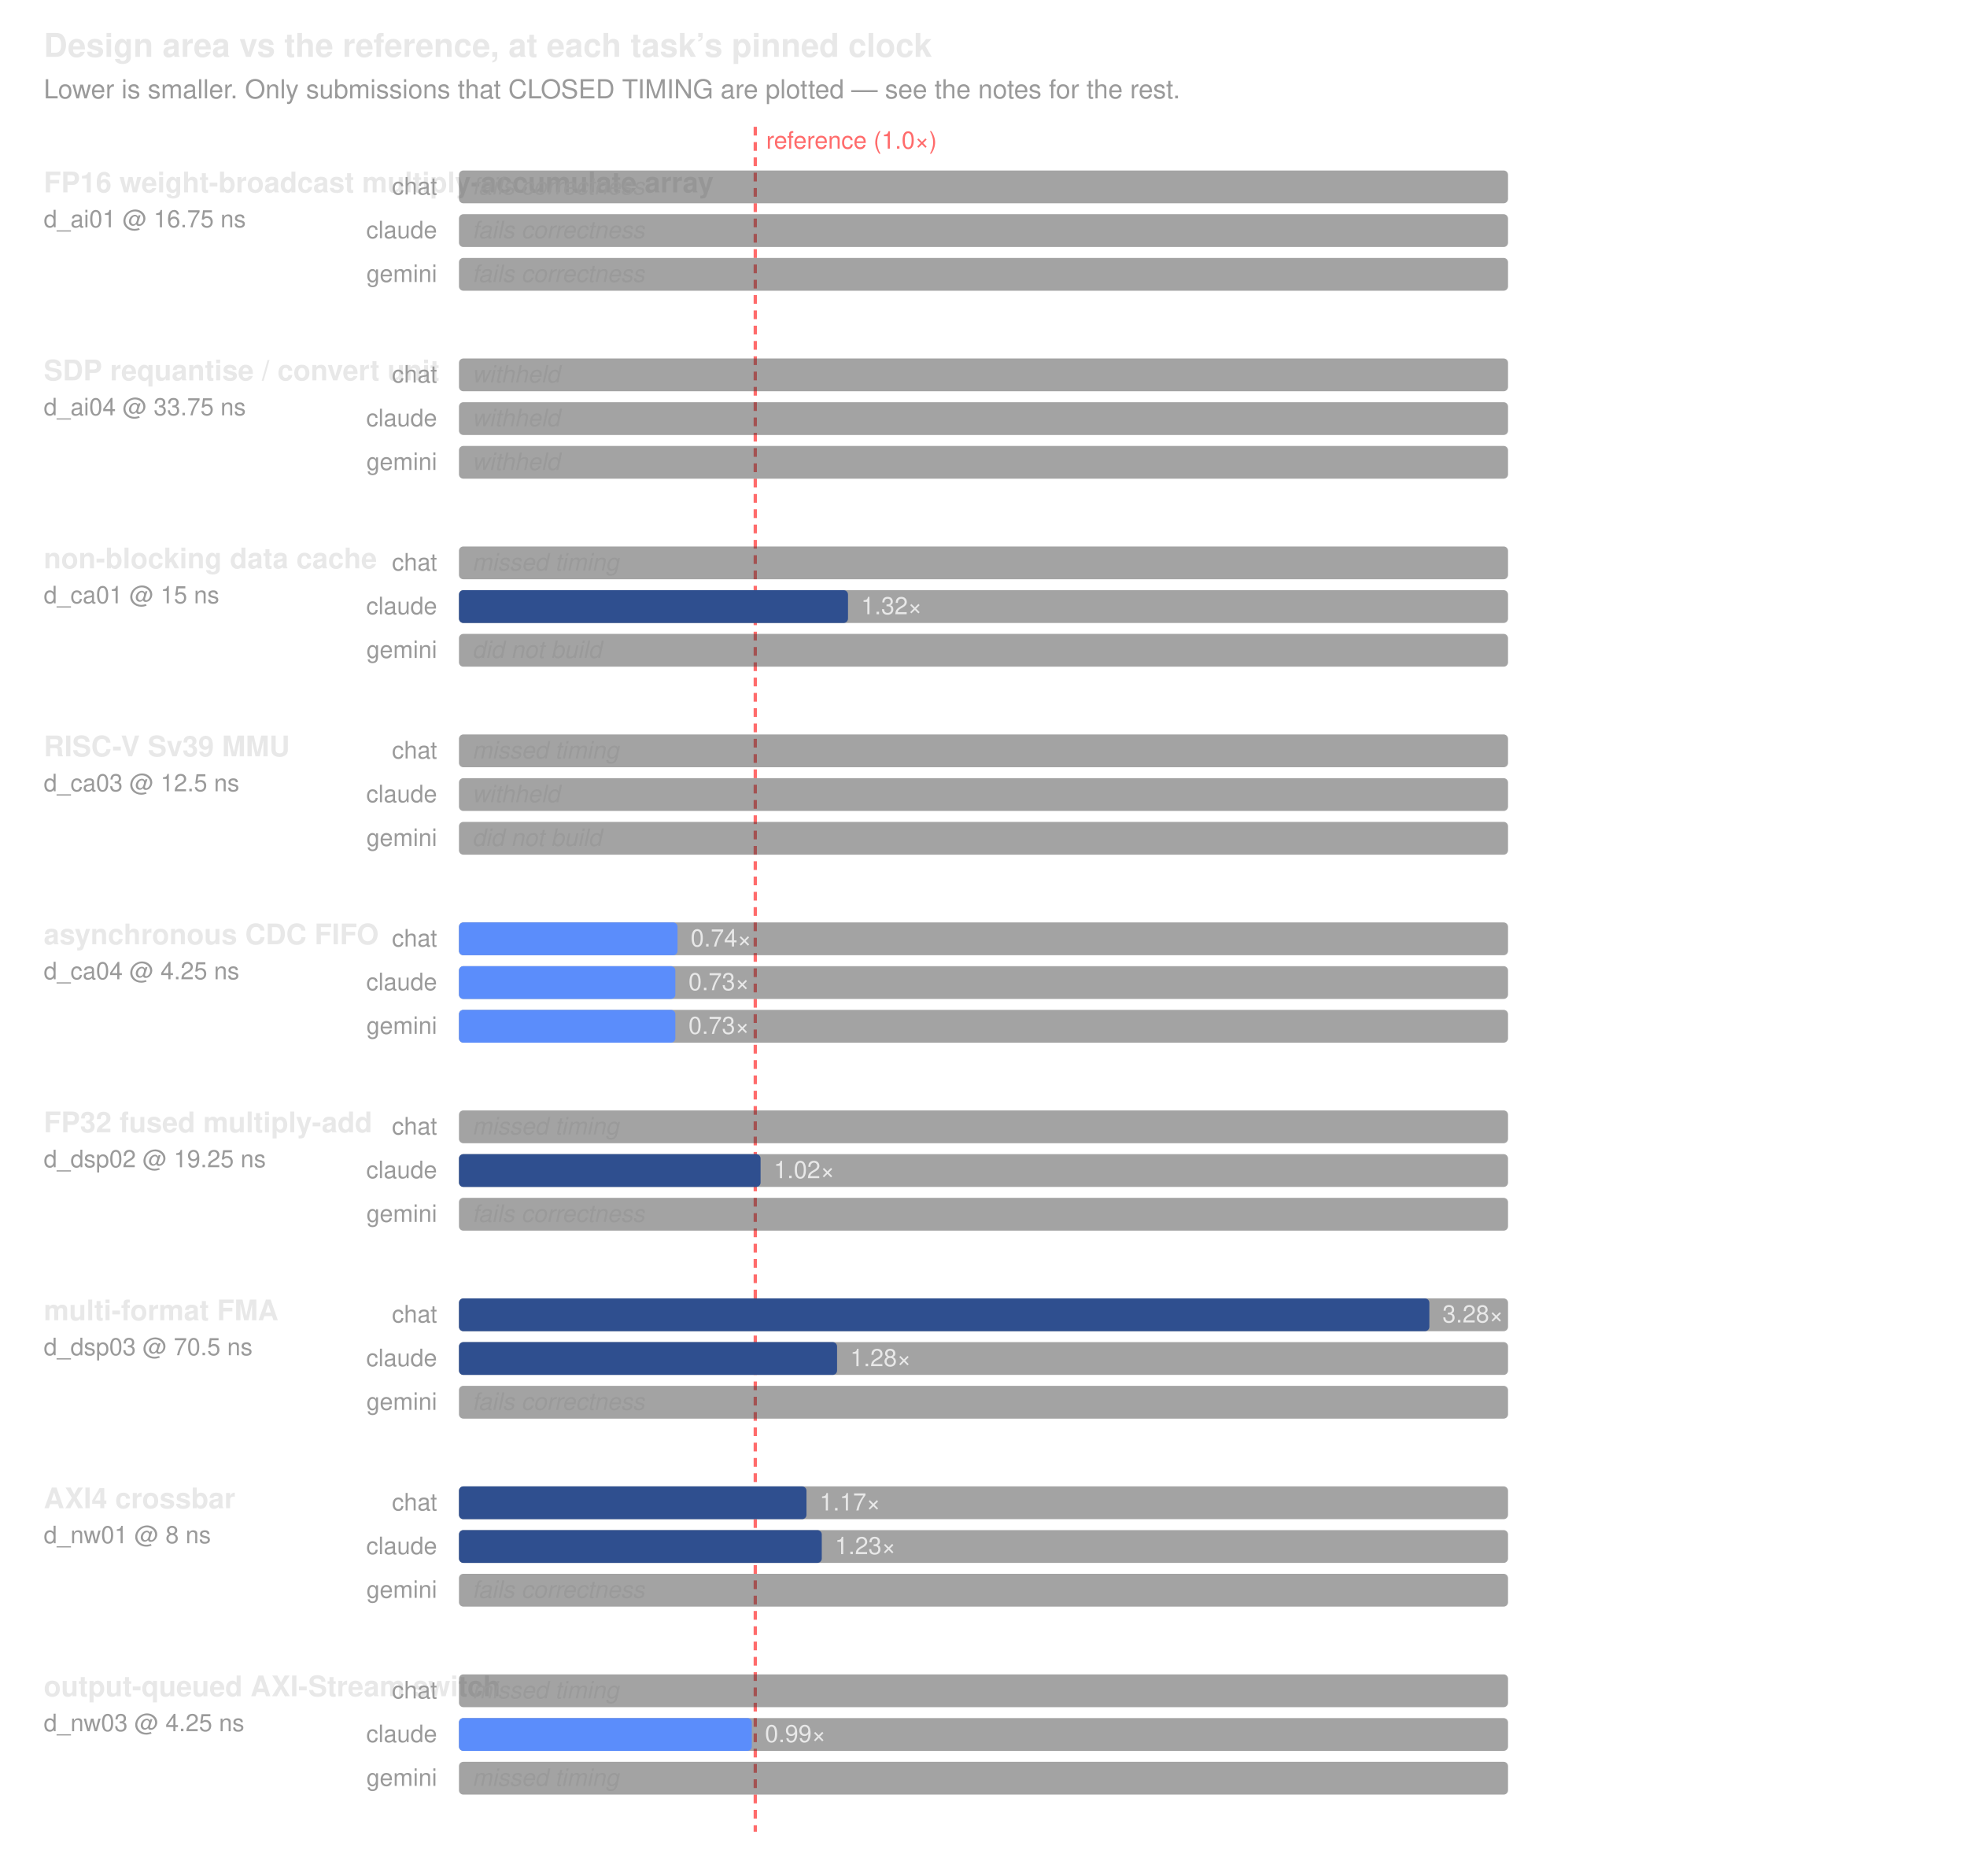
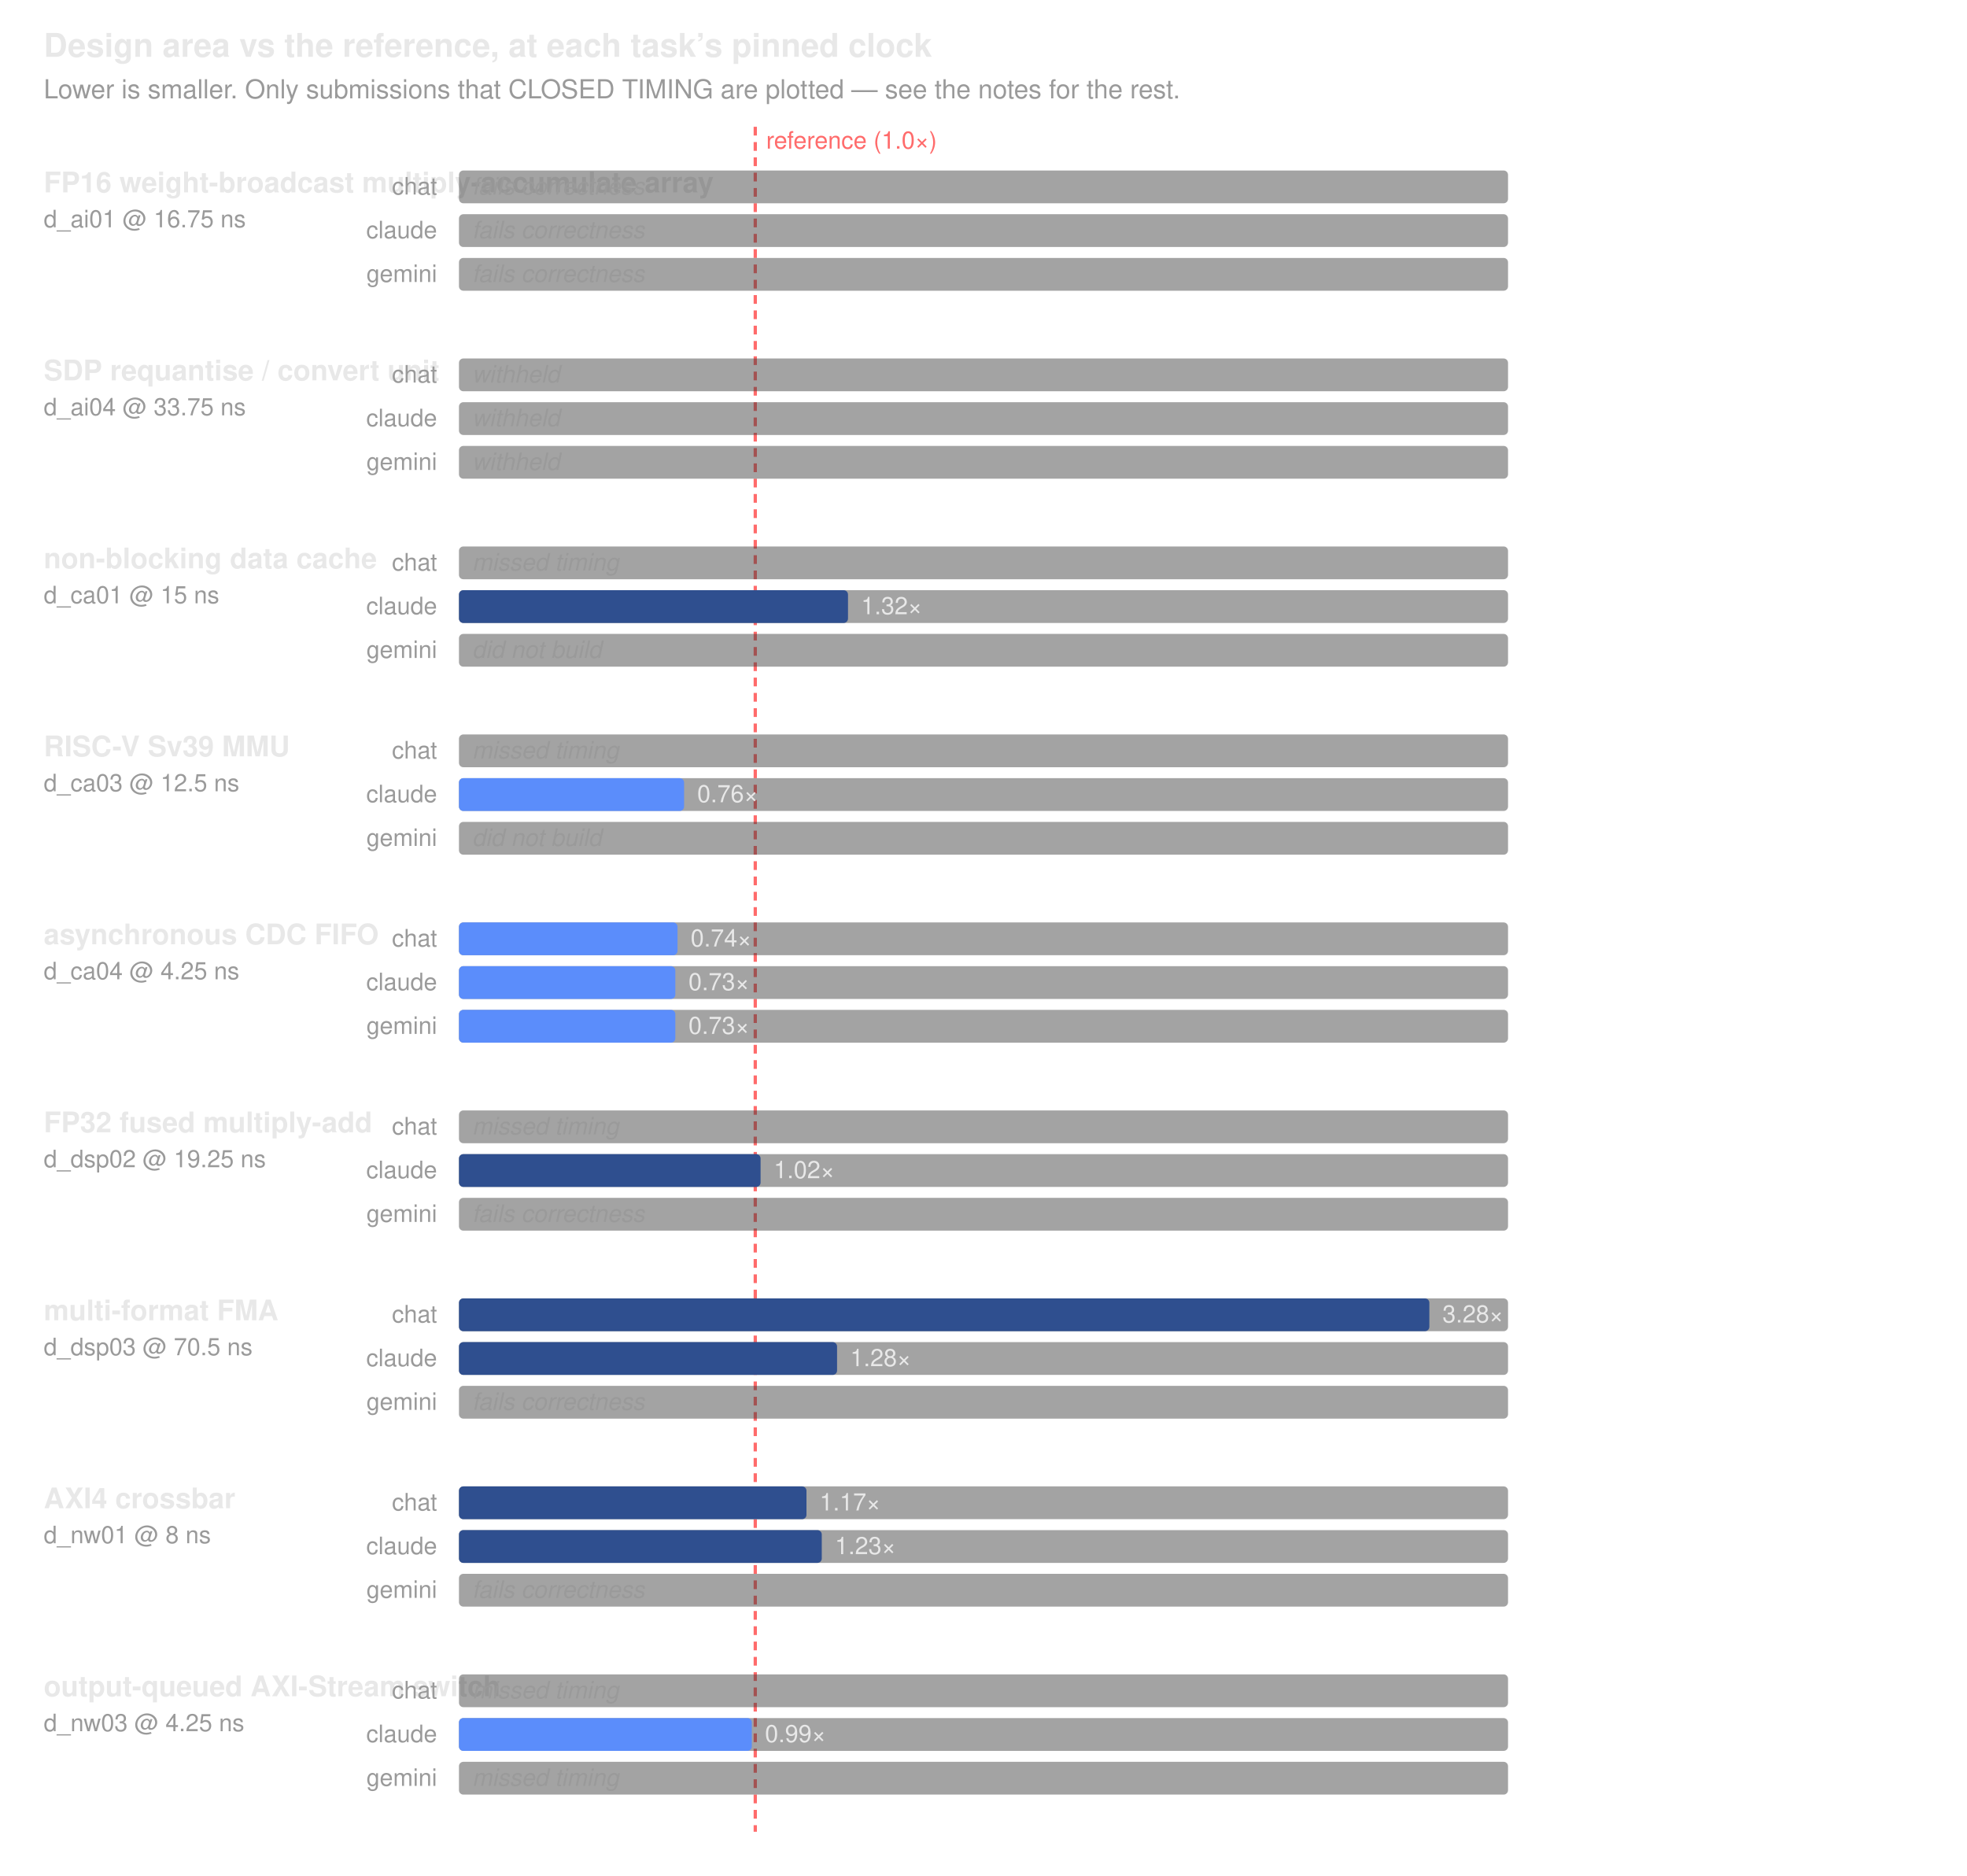
<svg xmlns="http://www.w3.org/2000/svg" viewBox="0 0 900 858" font-family="-apple-system,BlinkMacSystemFont,Segoe UI,Helvetica,Arial,sans-serif">
  <rect width="900" height="858" fill="none" />
  <text x="20" y="26" fill="#e8e8e8" font-size="15" font-weight="600">Design area vs the reference, at each task’s pinned clock</text>
  <text x="20" y="45" fill="#9a9a9a" font-size="12">Lower is smaller. Only submissions that CLOSED TIMING are plotted — see the notes for the rest.</text>
  <line x1="345.57" y1="58" x2="345.57" y2="838" stroke="#ff6b6b" stroke-width="1.5" stroke-dasharray="4 3" />
  <text x="350.57" y="68" fill="#ff6b6b" font-size="11">reference (1.0×)</text>
  <text x="20" y="88" fill="#e8e8e8" font-size="13" font-weight="600">FP16 weight-broadcast multiply-accumulate array</text>
  <text x="20" y="104" fill="#9a9a9a" font-size="11">d_ai01 @ 16.75 ns</text>
  <text x="200" y="89" fill="#9a9a9a" font-size="11" text-anchor="end">chat</text>
  <rect x="210" y="78" width="480" height="15" rx="2" fill="#333" opacity="0.45" />
  <text x="216" y="89" fill="#9a9a9a" font-size="11" font-style="italic">fails correctness</text>
  <text x="200" y="109" fill="#9a9a9a" font-size="11" text-anchor="end">claude</text>
  <rect x="210" y="98" width="480" height="15" rx="2" fill="#333" opacity="0.45" />
  <text x="216" y="109" fill="#9a9a9a" font-size="11" font-style="italic">fails correctness</text>
  <text x="200" y="129" fill="#9a9a9a" font-size="11" text-anchor="end">gemini</text>
  <rect x="210" y="118" width="480" height="15" rx="2" fill="#333" opacity="0.45" />
  <text x="216" y="129" fill="#9a9a9a" font-size="11" font-style="italic">fails correctness</text>
  <text x="20" y="174" fill="#e8e8e8" font-size="13" font-weight="600">SDP requantise / convert unit</text>
  <text x="20" y="190" fill="#9a9a9a" font-size="11">d_ai04 @ 33.75 ns</text>
  <text x="200" y="175" fill="#9a9a9a" font-size="11" text-anchor="end">chat</text>
  <rect x="210" y="164" width="480" height="15" rx="2" fill="#333" opacity="0.45" />
  <text x="216" y="175" fill="#9a9a9a" font-size="11" font-style="italic">withheld</text>
  <text x="200" y="195" fill="#9a9a9a" font-size="11" text-anchor="end">claude</text>
  <rect x="210" y="184" width="480" height="15" rx="2" fill="#333" opacity="0.45" />
  <text x="216" y="195" fill="#9a9a9a" font-size="11" font-style="italic">withheld</text>
  <text x="200" y="215" fill="#9a9a9a" font-size="11" text-anchor="end">gemini</text>
  <rect x="210" y="204" width="480" height="15" rx="2" fill="#333" opacity="0.45" />
  <text x="216" y="215" fill="#9a9a9a" font-size="11" font-style="italic">withheld</text>
  <text x="20" y="260" fill="#e8e8e8" font-size="13" font-weight="600">non-blocking data cache</text>
  <text x="20" y="276" fill="#9a9a9a" font-size="11">d_ca01 @ 15 ns</text>
  <text x="200" y="261" fill="#9a9a9a" font-size="11" text-anchor="end">chat</text>
  <rect x="210" y="250" width="480" height="15" rx="2" fill="#333" opacity="0.45" />
  <text x="216" y="261" fill="#9a9a9a" font-size="11" font-style="italic">missed timing</text>
  <text x="200" y="281" fill="#9a9a9a" font-size="11" text-anchor="end">claude</text>
  <rect x="210" y="270" width="480" height="15" rx="2" fill="#333" opacity="0.45" />
  <rect x="210" y="270" width="178" height="15" rx="2" fill="#2f4f8f" />
  <text x="394" y="281" fill="#e8e8e8" font-size="11">1.32×</text>
  <text x="200" y="301" fill="#9a9a9a" font-size="11" text-anchor="end">gemini</text>
  <rect x="210" y="290" width="480" height="15" rx="2" fill="#333" opacity="0.45" />
  <text x="216" y="301" fill="#9a9a9a" font-size="11" font-style="italic">did not build</text>
  <text x="20" y="346" fill="#e8e8e8" font-size="13" font-weight="600">RISC-V Sv39 MMU</text>
  <text x="20" y="362" fill="#9a9a9a" font-size="11">d_ca03 @ 12.5 ns</text>
  <text x="200" y="347" fill="#9a9a9a" font-size="11" text-anchor="end">chat</text>
  <rect x="210" y="336" width="480" height="15" rx="2" fill="#333" opacity="0.45" />
  <text x="216" y="347" fill="#9a9a9a" font-size="11" font-style="italic">missed timing</text>
  <text x="200" y="367" fill="#9a9a9a" font-size="11" text-anchor="end">claude</text>
  <rect x="210" y="356" width="480" height="15" rx="2" fill="#333" opacity="0.45" />
-   <text x="216" y="367" fill="#9a9a9a" font-size="11" font-style="italic">withheld</text>
+   <rect x="210" y="356" width="103" height="15" rx="2" fill="#5b8dfb" />
+   <text x="319" y="367" fill="#e8e8e8" font-size="11">0.76×</text>
  <text x="200" y="387" fill="#9a9a9a" font-size="11" text-anchor="end">gemini</text>
  <rect x="210" y="376" width="480" height="15" rx="2" fill="#333" opacity="0.45" />
  <text x="216" y="387" fill="#9a9a9a" font-size="11" font-style="italic">did not build</text>
  <text x="20" y="432" fill="#e8e8e8" font-size="13" font-weight="600">asynchronous CDC FIFO</text>
  <text x="20" y="448" fill="#9a9a9a" font-size="11">d_ca04 @ 4.25 ns</text>
  <text x="200" y="433" fill="#9a9a9a" font-size="11" text-anchor="end">chat</text>
  <rect x="210" y="422" width="480" height="15" rx="2" fill="#333" opacity="0.45" />
  <rect x="210" y="422" width="100" height="15" rx="2" fill="#5b8dfb" />
  <text x="316" y="433" fill="#e8e8e8" font-size="11">0.74×</text>
  <text x="200" y="453" fill="#9a9a9a" font-size="11" text-anchor="end">claude</text>
  <rect x="210" y="442" width="480" height="15" rx="2" fill="#333" opacity="0.45" />
  <rect x="210" y="442" width="99" height="15" rx="2" fill="#5b8dfb" />
  <text x="315" y="453" fill="#e8e8e8" font-size="11">0.73×</text>
  <text x="200" y="473" fill="#9a9a9a" font-size="11" text-anchor="end">gemini</text>
  <rect x="210" y="462" width="480" height="15" rx="2" fill="#333" opacity="0.45" />
  <rect x="210" y="462" width="99" height="15" rx="2" fill="#5b8dfb" />
  <text x="315" y="473" fill="#e8e8e8" font-size="11">0.73×</text>
  <text x="20" y="518" fill="#e8e8e8" font-size="13" font-weight="600">FP32 fused multiply-add</text>
  <text x="20" y="534" fill="#9a9a9a" font-size="11">d_dsp02 @ 19.25 ns</text>
  <text x="200" y="519" fill="#9a9a9a" font-size="11" text-anchor="end">chat</text>
  <rect x="210" y="508" width="480" height="15" rx="2" fill="#333" opacity="0.45" />
  <text x="216" y="519" fill="#9a9a9a" font-size="11" font-style="italic">missed timing</text>
  <text x="200" y="539" fill="#9a9a9a" font-size="11" text-anchor="end">claude</text>
  <rect x="210" y="528" width="480" height="15" rx="2" fill="#333" opacity="0.45" />
  <rect x="210" y="528" width="138" height="15" rx="2" fill="#2f4f8f" />
  <text x="354" y="539" fill="#e8e8e8" font-size="11">1.02×</text>
  <text x="200" y="559" fill="#9a9a9a" font-size="11" text-anchor="end">gemini</text>
  <rect x="210" y="548" width="480" height="15" rx="2" fill="#333" opacity="0.45" />
  <text x="216" y="559" fill="#9a9a9a" font-size="11" font-style="italic">fails correctness</text>
  <text x="20" y="604" fill="#e8e8e8" font-size="13" font-weight="600">multi-format FMA</text>
  <text x="20" y="620" fill="#9a9a9a" font-size="11">d_dsp03 @ 70.5 ns</text>
  <text x="200" y="605" fill="#9a9a9a" font-size="11" text-anchor="end">chat</text>
  <rect x="210" y="594" width="480" height="15" rx="2" fill="#333" opacity="0.45" />
  <rect x="210" y="594" width="444" height="15" rx="2" fill="#2f4f8f" />
  <text x="660" y="605" fill="#e8e8e8" font-size="11">3.28×</text>
  <text x="200" y="625" fill="#9a9a9a" font-size="11" text-anchor="end">claude</text>
  <rect x="210" y="614" width="480" height="15" rx="2" fill="#333" opacity="0.45" />
  <rect x="210" y="614" width="173" height="15" rx="2" fill="#2f4f8f" />
  <text x="389" y="625" fill="#e8e8e8" font-size="11">1.28×</text>
  <text x="200" y="645" fill="#9a9a9a" font-size="11" text-anchor="end">gemini</text>
  <rect x="210" y="634" width="480" height="15" rx="2" fill="#333" opacity="0.45" />
  <text x="216" y="645" fill="#9a9a9a" font-size="11" font-style="italic">fails correctness</text>
  <text x="20" y="690" fill="#e8e8e8" font-size="13" font-weight="600">AXI4 crossbar</text>
  <text x="20" y="706" fill="#9a9a9a" font-size="11">d_nw01 @ 8 ns</text>
  <text x="200" y="691" fill="#9a9a9a" font-size="11" text-anchor="end">chat</text>
  <rect x="210" y="680" width="480" height="15" rx="2" fill="#333" opacity="0.45" />
  <rect x="210" y="680" width="159" height="15" rx="2" fill="#2f4f8f" />
  <text x="375" y="691" fill="#e8e8e8" font-size="11">1.17×</text>
  <text x="200" y="711" fill="#9a9a9a" font-size="11" text-anchor="end">claude</text>
  <rect x="210" y="700" width="480" height="15" rx="2" fill="#333" opacity="0.45" />
  <rect x="210" y="700" width="166" height="15" rx="2" fill="#2f4f8f" />
  <text x="382" y="711" fill="#e8e8e8" font-size="11">1.23×</text>
  <text x="200" y="731" fill="#9a9a9a" font-size="11" text-anchor="end">gemini</text>
  <rect x="210" y="720" width="480" height="15" rx="2" fill="#333" opacity="0.45" />
  <text x="216" y="731" fill="#9a9a9a" font-size="11" font-style="italic">fails correctness</text>
  <text x="20" y="776" fill="#e8e8e8" font-size="13" font-weight="600">output-queued AXI-Stream switch</text>
  <text x="20" y="792" fill="#9a9a9a" font-size="11">d_nw03 @ 4.25 ns</text>
  <text x="200" y="777" fill="#9a9a9a" font-size="11" text-anchor="end">chat</text>
  <rect x="210" y="766" width="480" height="15" rx="2" fill="#333" opacity="0.45" />
  <text x="216" y="777" fill="#9a9a9a" font-size="11" font-style="italic">missed timing</text>
  <text x="200" y="797" fill="#9a9a9a" font-size="11" text-anchor="end">claude</text>
  <rect x="210" y="786" width="480" height="15" rx="2" fill="#333" opacity="0.45" />
  <rect x="210" y="786" width="134" height="15" rx="2" fill="#5b8dfb" />
  <text x="350" y="797" fill="#e8e8e8" font-size="11">0.99×</text>
  <text x="200" y="817" fill="#9a9a9a" font-size="11" text-anchor="end">gemini</text>
  <rect x="210" y="806" width="480" height="15" rx="2" fill="#333" opacity="0.45" />
  <text x="216" y="817" fill="#9a9a9a" font-size="11" font-style="italic">missed timing</text>
</svg>
